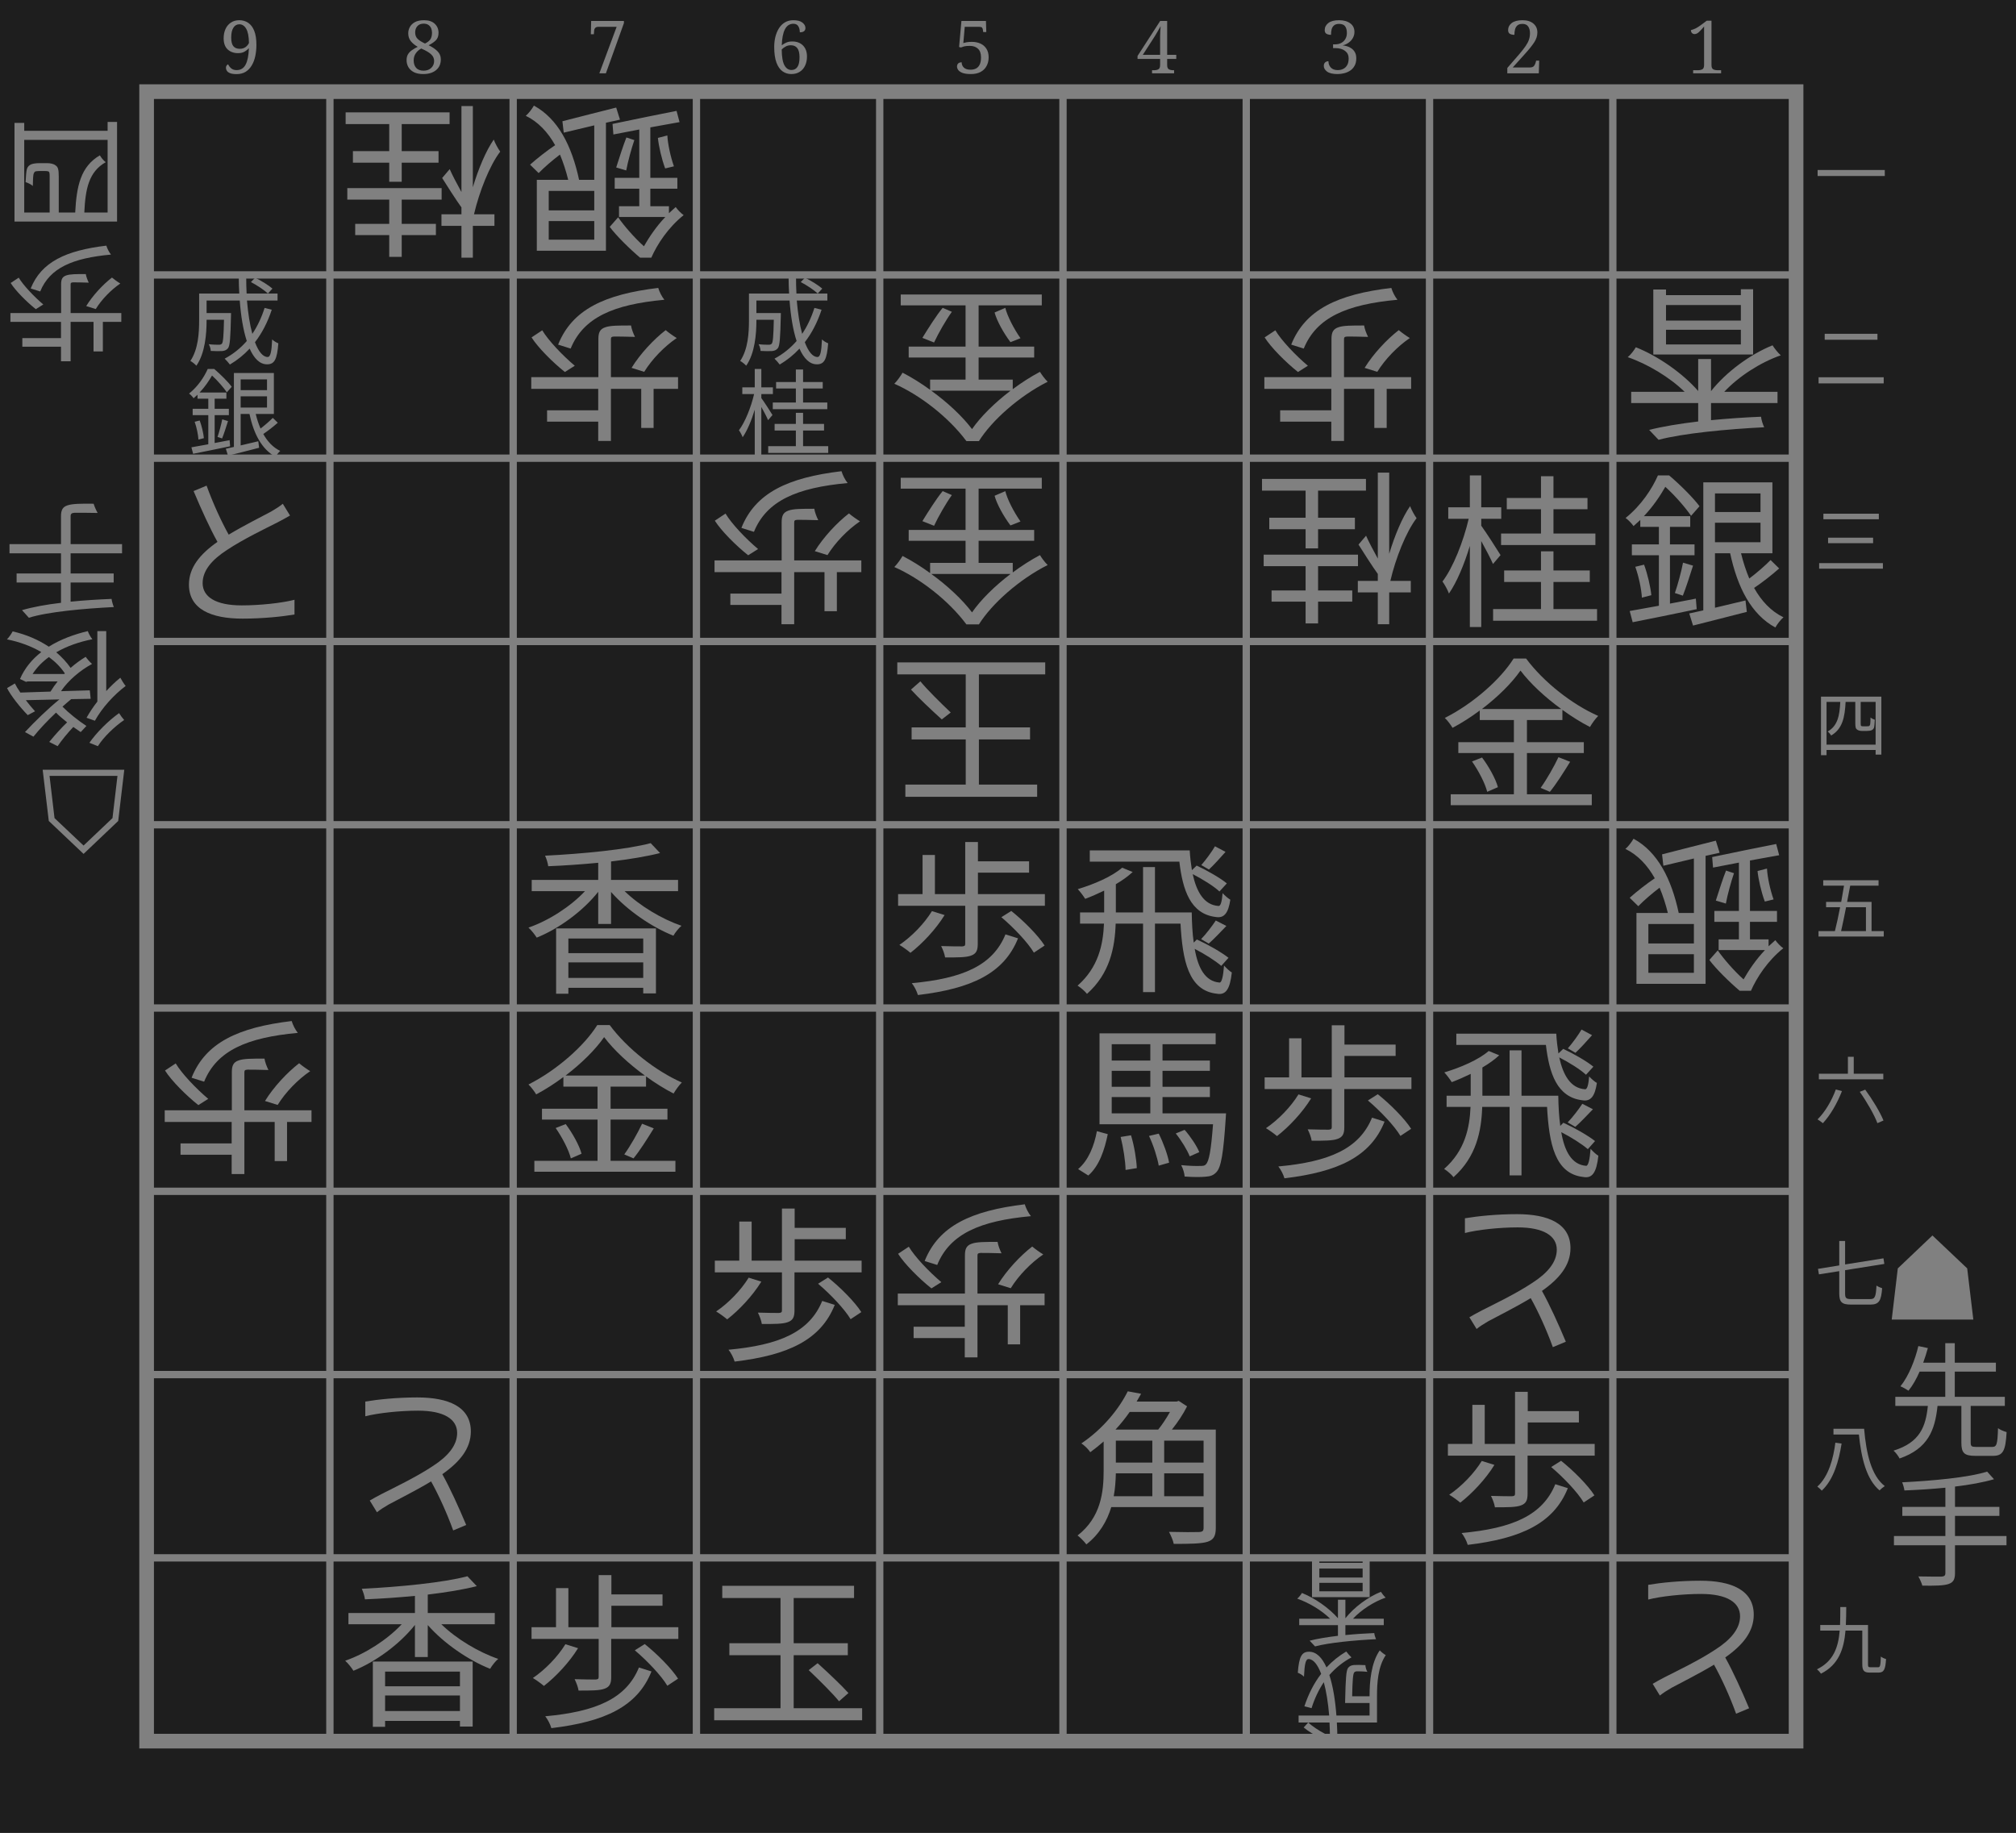
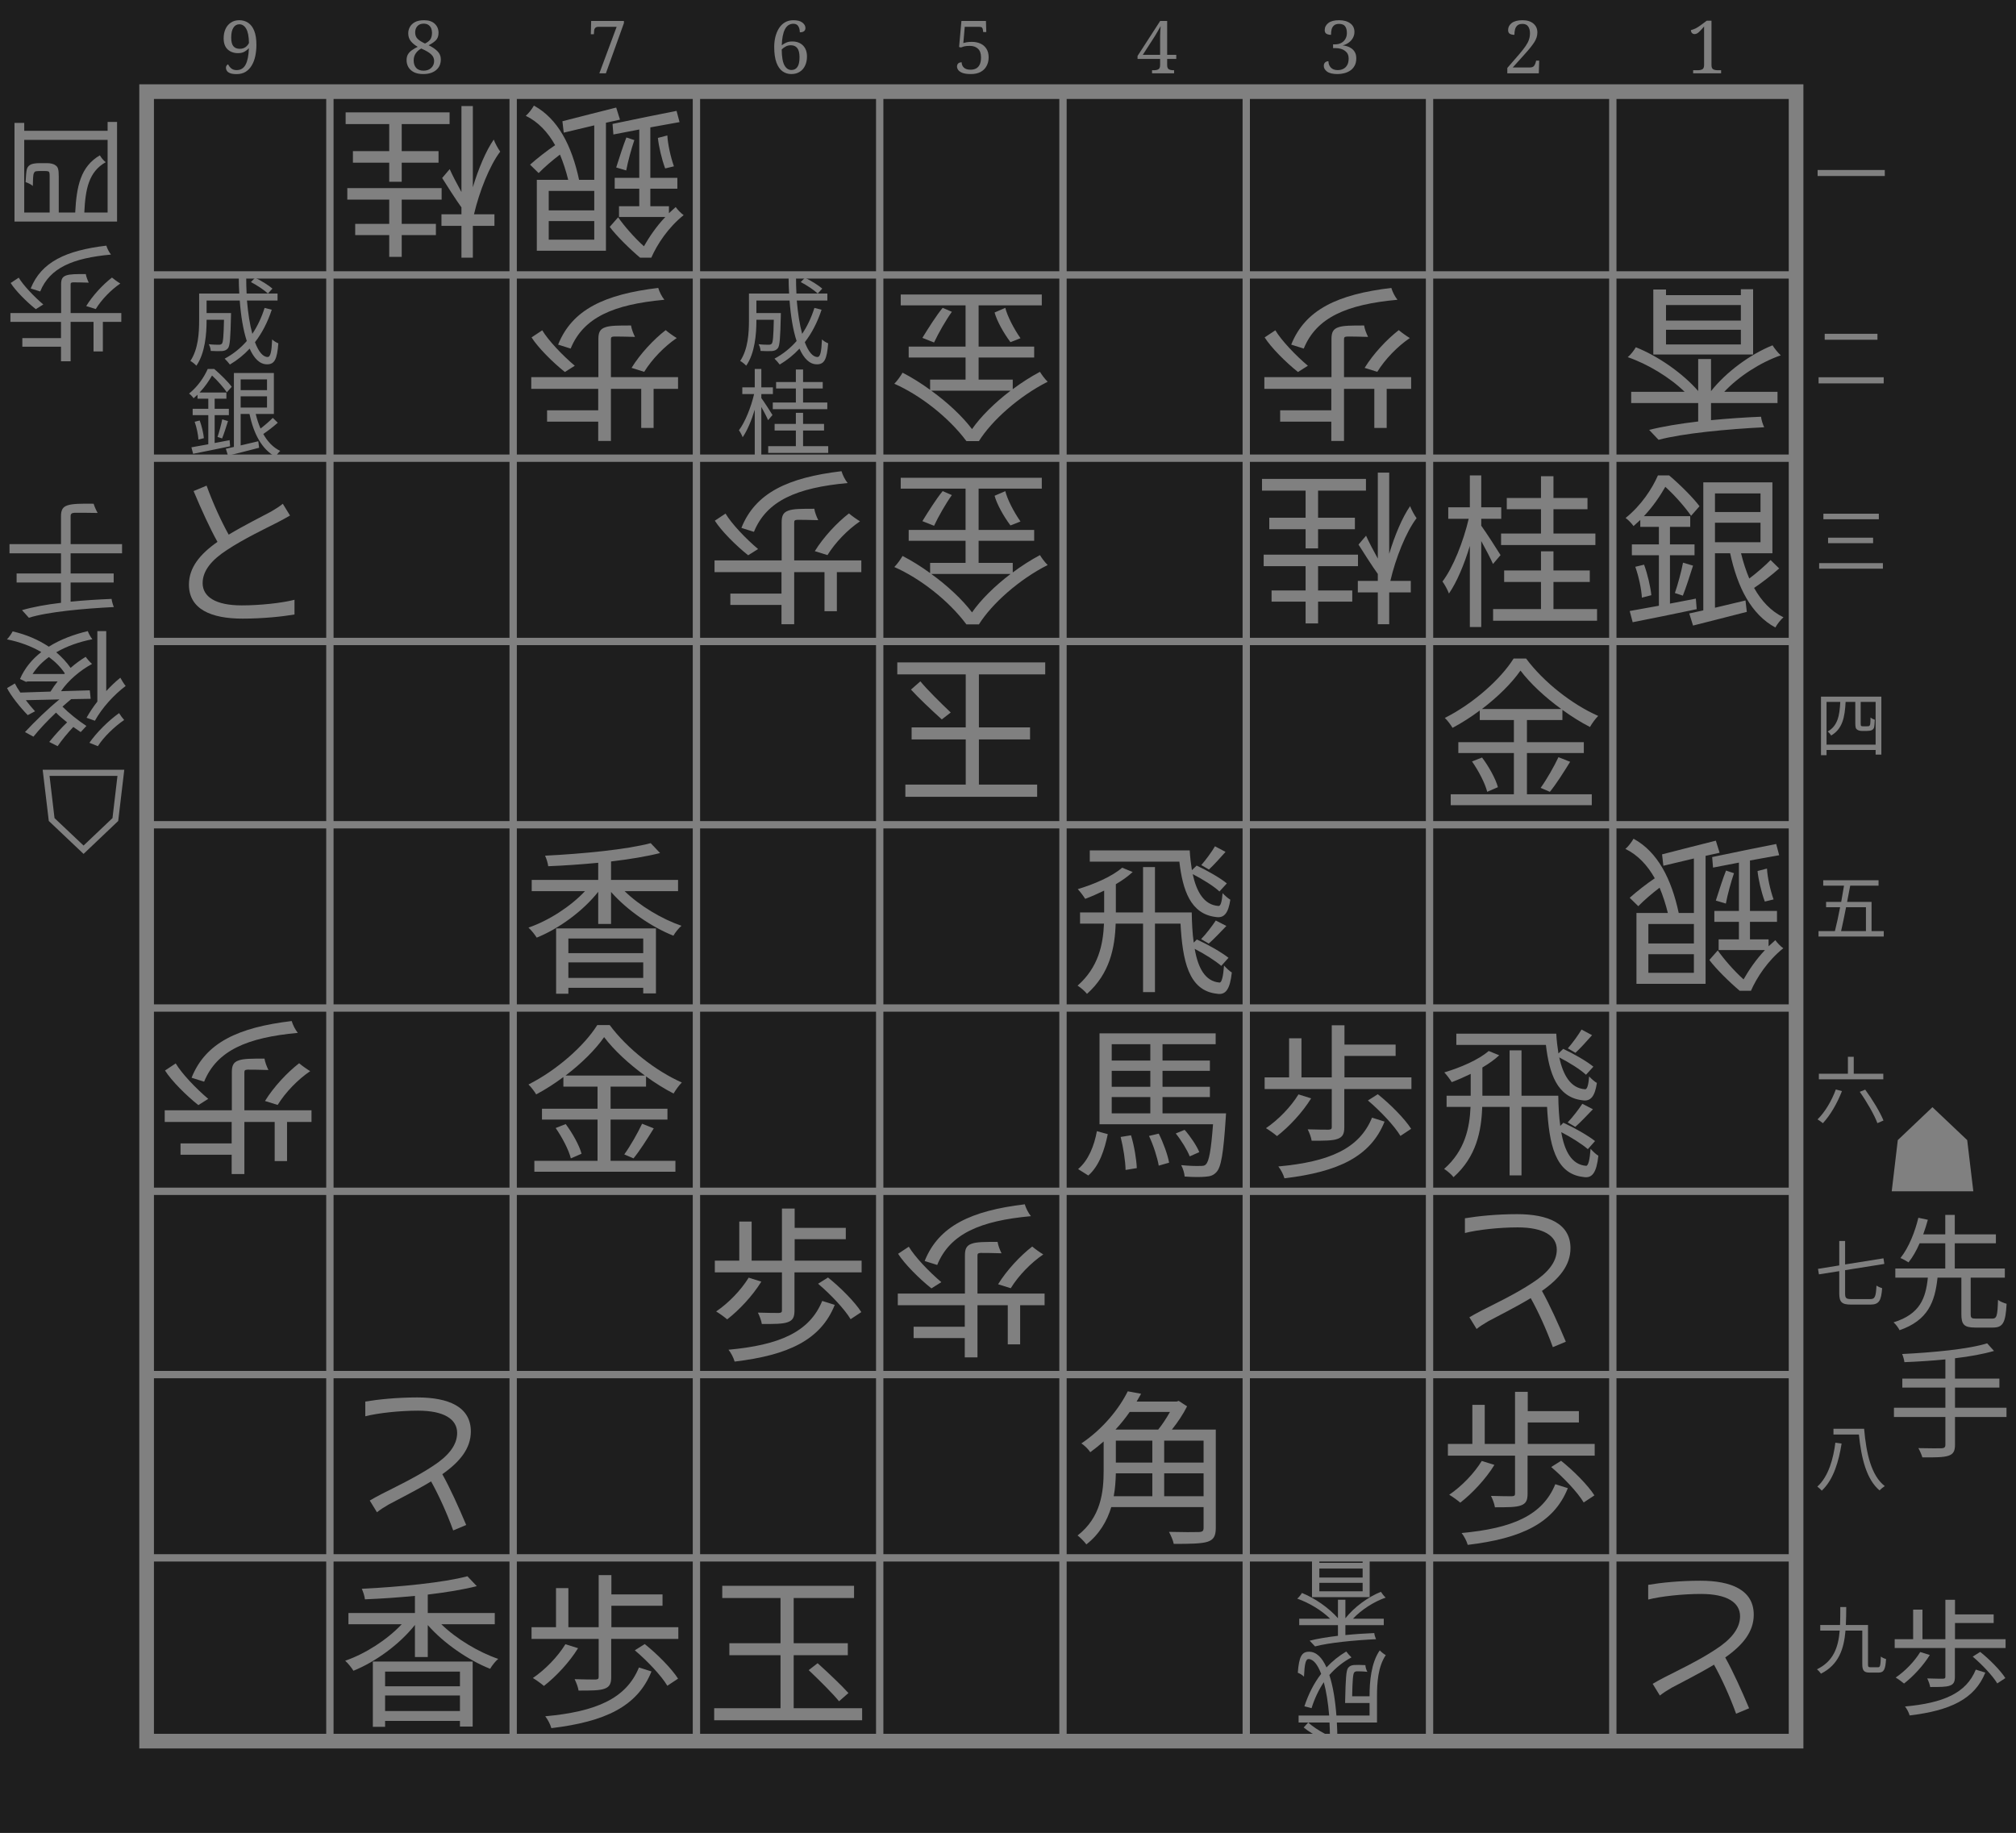
<svg xmlns="http://www.w3.org/2000/svg" baseProfile="full" height="500.0" version="1.1" width="550.0">
  <defs />
  <rect fill="#1e1e1e" height="500" width="575.0" x="0" y="0" />
  <g transform="scale(1.0)">
    <rect fill="#1e1e1e" height="500" width="550" x="0" y="0" />
    <g transform="translate(15,0) translate(25.0,25.0)">
      <g id="hlines" stroke="gray">
        <line stroke-width="2px" x1="0" x2="450" y1="50" y2="50" />
        <line stroke-width="2px" x1="0" x2="450" y1="100" y2="100" />
        <line stroke-width="2px" x1="0" x2="450" y1="150" y2="150" />
        <line stroke-width="2px" x1="0" x2="450" y1="200" y2="200" />
        <line stroke-width="2px" x1="0" x2="450" y1="250" y2="250" />
        <line stroke-width="2px" x1="0" x2="450" y1="300" y2="300" />
        <line stroke-width="2px" x1="0" x2="450" y1="350" y2="350" />
        <line stroke-width="2px" x1="0" x2="450" y1="400" y2="400" />
      </g>
      <g id="vline" stroke="gray">
        <line stroke-width="2px" x1="50" x2="50" y1="0" y2="450" />
        <line stroke-width="2px" x1="100" x2="100" y1="0" y2="450" />
        <line stroke-width="2px" x1="150" x2="150" y1="0" y2="450" />
        <line stroke-width="2px" x1="200" x2="200" y1="0" y2="450" />
        <line stroke-width="2px" x1="250" x2="250" y1="0" y2="450" />
        <line stroke-width="2px" x1="300" x2="300" y1="0" y2="450" />
        <line stroke-width="2px" x1="350" x2="350" y1="0" y2="450" />
        <line stroke-width="2px" x1="400" x2="400" y1="0" y2="450" />
      </g>
      <rect fill="none" height="450" stroke="gray" stroke-width="4px" width="450" x="0" y="0" />
      <g fill="gray" id="cord">
        <text font-family="Serif" font-size="20px" x="455.0" y="30.0">一</text>
        <text font-family="Serif" font-size="20px" x="420.0" y="-5.0">1</text>
        <text font-family="Serif" font-size="20px" x="455.0" y="80.0">二</text>
        <text font-family="Serif" font-size="20px" x="370.0" y="-5.0">2</text>
        <text font-family="Serif" font-size="20px" x="455.0" y="130.0">三</text>
        <text font-family="Serif" font-size="20px" x="320.0" y="-5.0">3</text>
        <text font-family="Serif" font-size="20px" x="455.0" y="180.0">四</text>
        <text font-family="Serif" font-size="20px" x="270.0" y="-5.0">4</text>
        <text font-family="Serif" font-size="20px" x="455.0" y="230">五</text>
        <text font-family="Serif" font-size="20px" x="220" y="-5.0">5</text>
        <text font-family="Serif" font-size="20px" x="455.0" y="280.0">六</text>
        <text font-family="Serif" font-size="20px" x="170.0" y="-5.0">6</text>
        <text font-family="Serif" font-size="20px" x="455.0" y="330.0">七</text>
        <text font-family="Serif" font-size="20px" x="120.0" y="-5.0">7</text>
        <text font-family="Serif" font-size="20px" x="455.0" y="380.0">八</text>
        <text font-family="Serif" font-size="20px" x="70.0" y="-5.0">8</text>
        <text font-family="Serif" font-size="20px" x="455.0" y="430.0">九</text>
        <text font-family="Serif" font-size="20px" x="20.0" y="-5.0">9</text>
      </g>
      <g>
        <text fill="gray" font-family="Serif" font-size="45px" x="352.5" y="392.5">歩</text>
        <text fill="gray" font-family="Serif" font-size="45px" x="302.5" y="292.5">歩</text>
-         <text fill="gray" font-family="Serif" font-size="45px" x="202.5" y="242.5">歩</text>
        <text fill="gray" font-family="Serif" font-size="45px" x="152.5" y="342.5">歩</text>
        <text fill="gray" font-family="Serif" font-size="45px" x="102.5" y="442.5">歩</text>
        <text fill="gray" font-family="Serif" font-size="45px" x="102.5" y="242.5">香</text>
        <text fill="gray" font-family="Serif" font-size="45px" x="52.5" y="442.5">香</text>
        <text fill="gray" font-family="Serif" font-size="45px" x="352.5" y="142.5">桂</text>
        <text fill="gray" font-family="Serif" font-size="45px" x="402.5" y="142.5">銀</text>
        <text fill="gray" font-family="Serif" font-size="45px" x="252.5" y="392.5">角</text>
        <text fill="gray" font-family="Serif" font-size="45px" x="352.5" y="292.5">飛</text>
        <text fill="gray" font-family="Serif" font-size="45px" x="252.5" y="242.5">飛</text>
        <text fill="gray" font-family="Serif" font-size="45px" x="352.5" y="192.5">金</text>
        <text fill="gray" font-family="Serif" font-size="45px" x="102.5" y="292.5">金</text>
        <text fill="gray" font-family="Serif" font-size="45px" x="152.5" y="442.5">玉</text>
        <text fill="gray" font-family="Serif" font-size="45px" x="2.5" y="142.5">と</text>
        <text fill="gray" font-family="Serif" font-size="26px" x="161.0" y="72.5">成</text>
        <text fill="gray" font-family="Serif" font-size="26px" x="161.0" y="97.5">桂</text>
        <text fill="gray" font-family="Serif" font-size="26px" x="11.0" y="72.5">成</text>
        <text fill="gray" font-family="Serif" font-size="26px" x="11.0" y="97.5">銀</text>
        <text fill="gray" font-family="Serif" font-size="45px" x="252.5" y="292.5">馬</text>
-         <text fill="gray" font-family="Serif" font-size="34px" x="475.0" y="335.0">☗</text>
-         <text fill="gray" font-family="Serif" font-size="34px" x="475.0" y="370.0">先</text>
-         <text fill="gray" font-family="Serif" font-size="34px" x="475.0" y="405.0">手</text>
-         <text fill="gray" font-family="Serif" font-size="34px" x="475.0" y="440" />
+         <text fill="gray" font-family="Serif" font-size="34px" x="475.0" y="300.0">☗</text>
+         <text fill="gray" font-family="Serif" font-size="34px" x="475.0" y="335.0">先</text>
+         <text fill="gray" font-family="Serif" font-size="34px" x="475.0" y="370.0">手</text>
+         <text fill="gray" font-family="Serif" font-size="34px" x="475.0" y="405.0" />
+         <text fill="gray" font-family="Serif" font-size="34px" x="475.0" y="440">歩</text>
      </g>
      <g transform="rotate(180,225.0,225.0)">
        <text fill="gray" font-family="Serif" font-size="45px" x="102.5" y="392.5">歩</text>
        <text fill="gray" font-family="Serif" font-size="45px" x="202.5" y="142.5">歩</text>
        <text fill="gray" font-family="Serif" font-size="45px" x="252.5" y="342.5">歩</text>
        <text fill="gray" font-family="Serif" font-size="45px" x="302.5" y="392.5">歩</text>
        <text fill="gray" font-family="Serif" font-size="45px" x="402.5" y="192.5">歩</text>
        <text fill="gray" font-family="Serif" font-size="45px" x="2.5" y="392.5">香</text>
        <text fill="gray" font-family="Serif" font-size="45px" x="102.5" y="342.5">桂</text>
        <text fill="gray" font-family="Serif" font-size="45px" x="352.5" y="442.5">桂</text>
        <text fill="gray" font-family="Serif" font-size="45px" x="2.5" y="242.5">銀</text>
        <text fill="gray" font-family="Serif" font-size="45px" x="302.5" y="442.5">銀</text>
        <text fill="gray" font-family="Serif" font-size="45px" x="202.5" y="392.5">金</text>
        <text fill="gray" font-family="Serif" font-size="45px" x="202.5" y="342.5">金</text>
        <text fill="gray" font-family="Serif" font-size="45px" x="202.5" y="292.5">玉</text>
        <text fill="gray" font-family="Serif" font-size="45px" x="2.5" y="42.5">と</text>
        <text fill="gray" font-family="Serif" font-size="45px" x="52.5" y="142.5">と</text>
        <text fill="gray" font-family="Serif" font-size="45px" x="352.5" y="92.5">と</text>
        <text fill="gray" font-family="Serif" font-size="26px" x="111" y="22.5">成</text>
        <text fill="gray" font-family="Serif" font-size="26px" x="111" y="47.5">香</text>
        <text fill="gray" font-family="Serif" font-size="34px" x="455.0" y="265">☖</text>
        <text fill="gray" font-family="Serif" font-size="34px" x="455.0" y="300.0">後</text>
        <text fill="gray" font-family="Serif" font-size="34px" x="455.0" y="335.0">手</text>
        <text fill="gray" font-family="Serif" font-size="34px" x="455.0" y="370.0" />
        <text fill="gray" font-family="Serif" font-size="34px" x="455.0" y="405.0">歩</text>
        <text fill="gray" font-family="Serif" font-size="34px" x="455.0" y="440">四</text>
      </g>
    </g>
  </g>
</svg>
